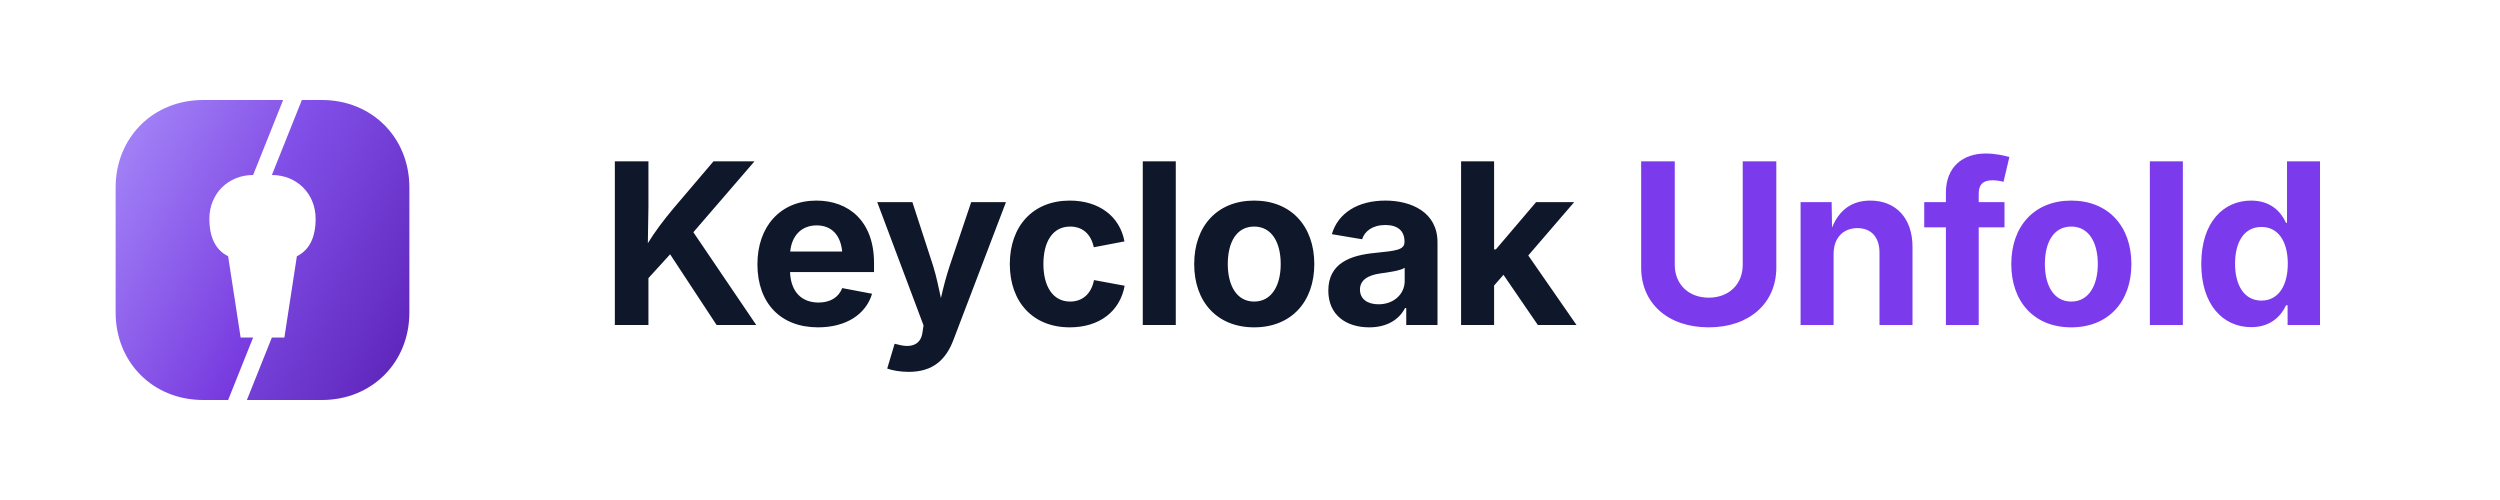
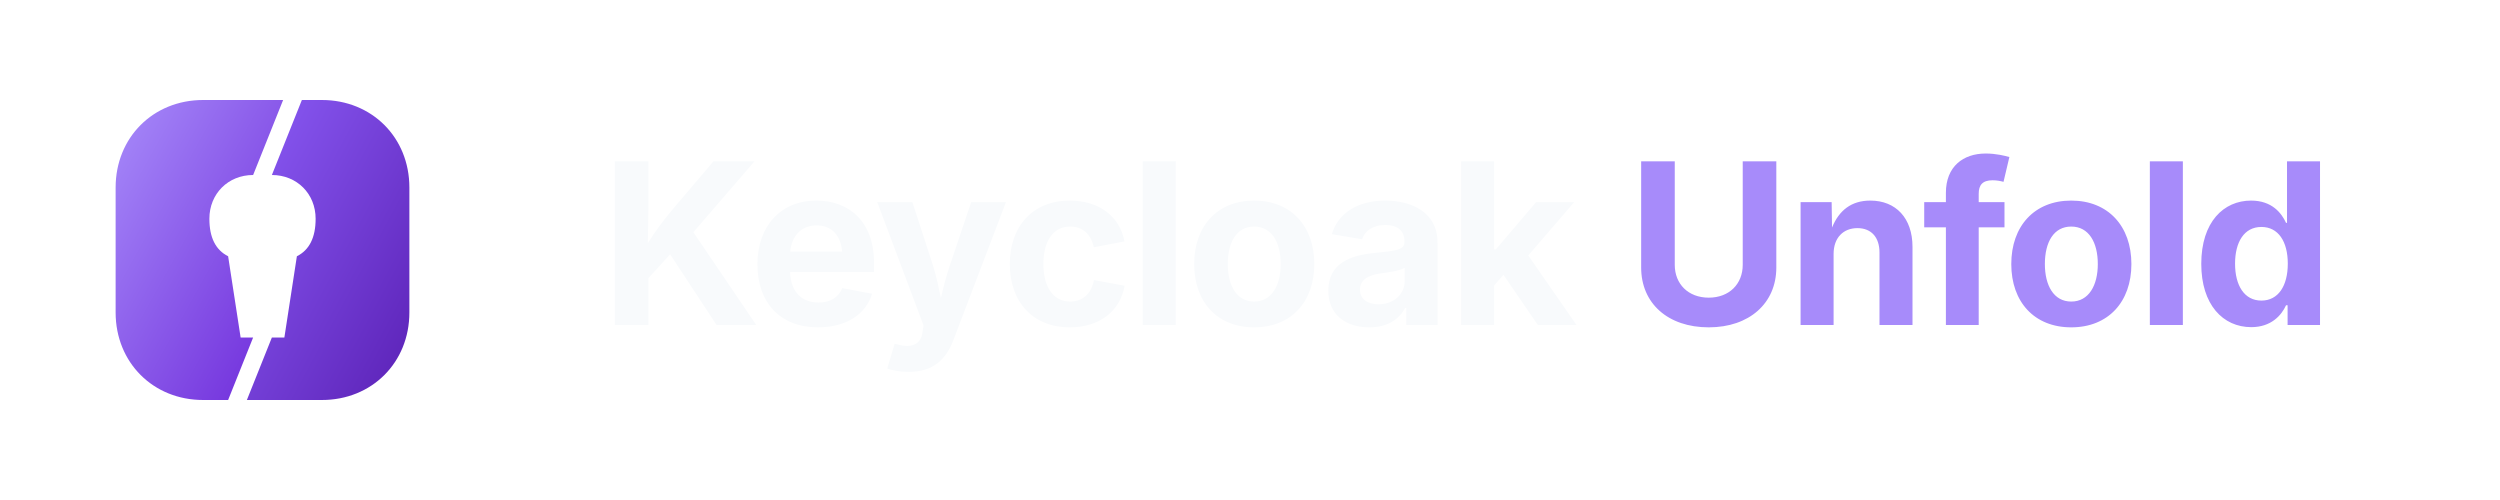
<svg xmlns="http://www.w3.org/2000/svg" viewBox="0 0 200 40" width="200" height="40">
  <defs>
    <linearGradient id="wing-left-grad" x1="0%" y1="0%" x2="100%" y2="100%">
      <stop offset="0%" stop-color="#a78bfa" />
      <stop offset="100%" stop-color="#6d28d9" />
    </linearGradient>
    <linearGradient id="wing-right-grad" x1="0%" y1="0%" x2="100%" y2="100%">
      <stop offset="0%" stop-color="#8b5cf6" />
      <stop offset="100%" stop-color="#5b21b6" />
    </linearGradient>
  </defs>
  <g transform="translate(5, 4)">
    <path d="M 17.65,4 L 11.25,4 C 7.25,4 4.25,7 4.25,11 L 4.25,21 C 4.25,25 7.25,28 11.25,28 L 13.25,28 L 15.25,23 L 14.25,23 L 13.25,16.5 C 12.25,16 11.75,15 11.75,13.5 C 11.75,11.5 13.25,10 15.25,10 Z" fill="url(#wing-left-grad)" />
    <path d="M 19.15,4 L 20.75,4 C 24.75,4 27.75,7 27.75,11 L 27.75,21 C 27.75,25 24.75,28 20.75,28 L 14.75,28 L 16.75,23 L 17.75,23 L 18.75,16.5 C 19.75,16 20.25,15 20.25,13.5 C 20.25,11.5 18.75,10 16.75,10 Z" fill="url(#wing-right-grad)" />
  </g>
-   <text x="48" y="26" font-family="'Inter', -apple-system, sans-serif" font-size="18" font-weight="700" letter-spacing="-0.02em" fill="#0f172a">Keycloak <tspan fill="#7c3aed">Unfold</tspan>
+   <text x="48" y="26" font-family="'Inter', -apple-system, sans-serif" font-size="18" font-weight="700" letter-spacing="-0.02em" fill="#f8fafc">Keycloak <tspan fill="#a78bfa">Unfold</tspan>
  </text>
</svg>
